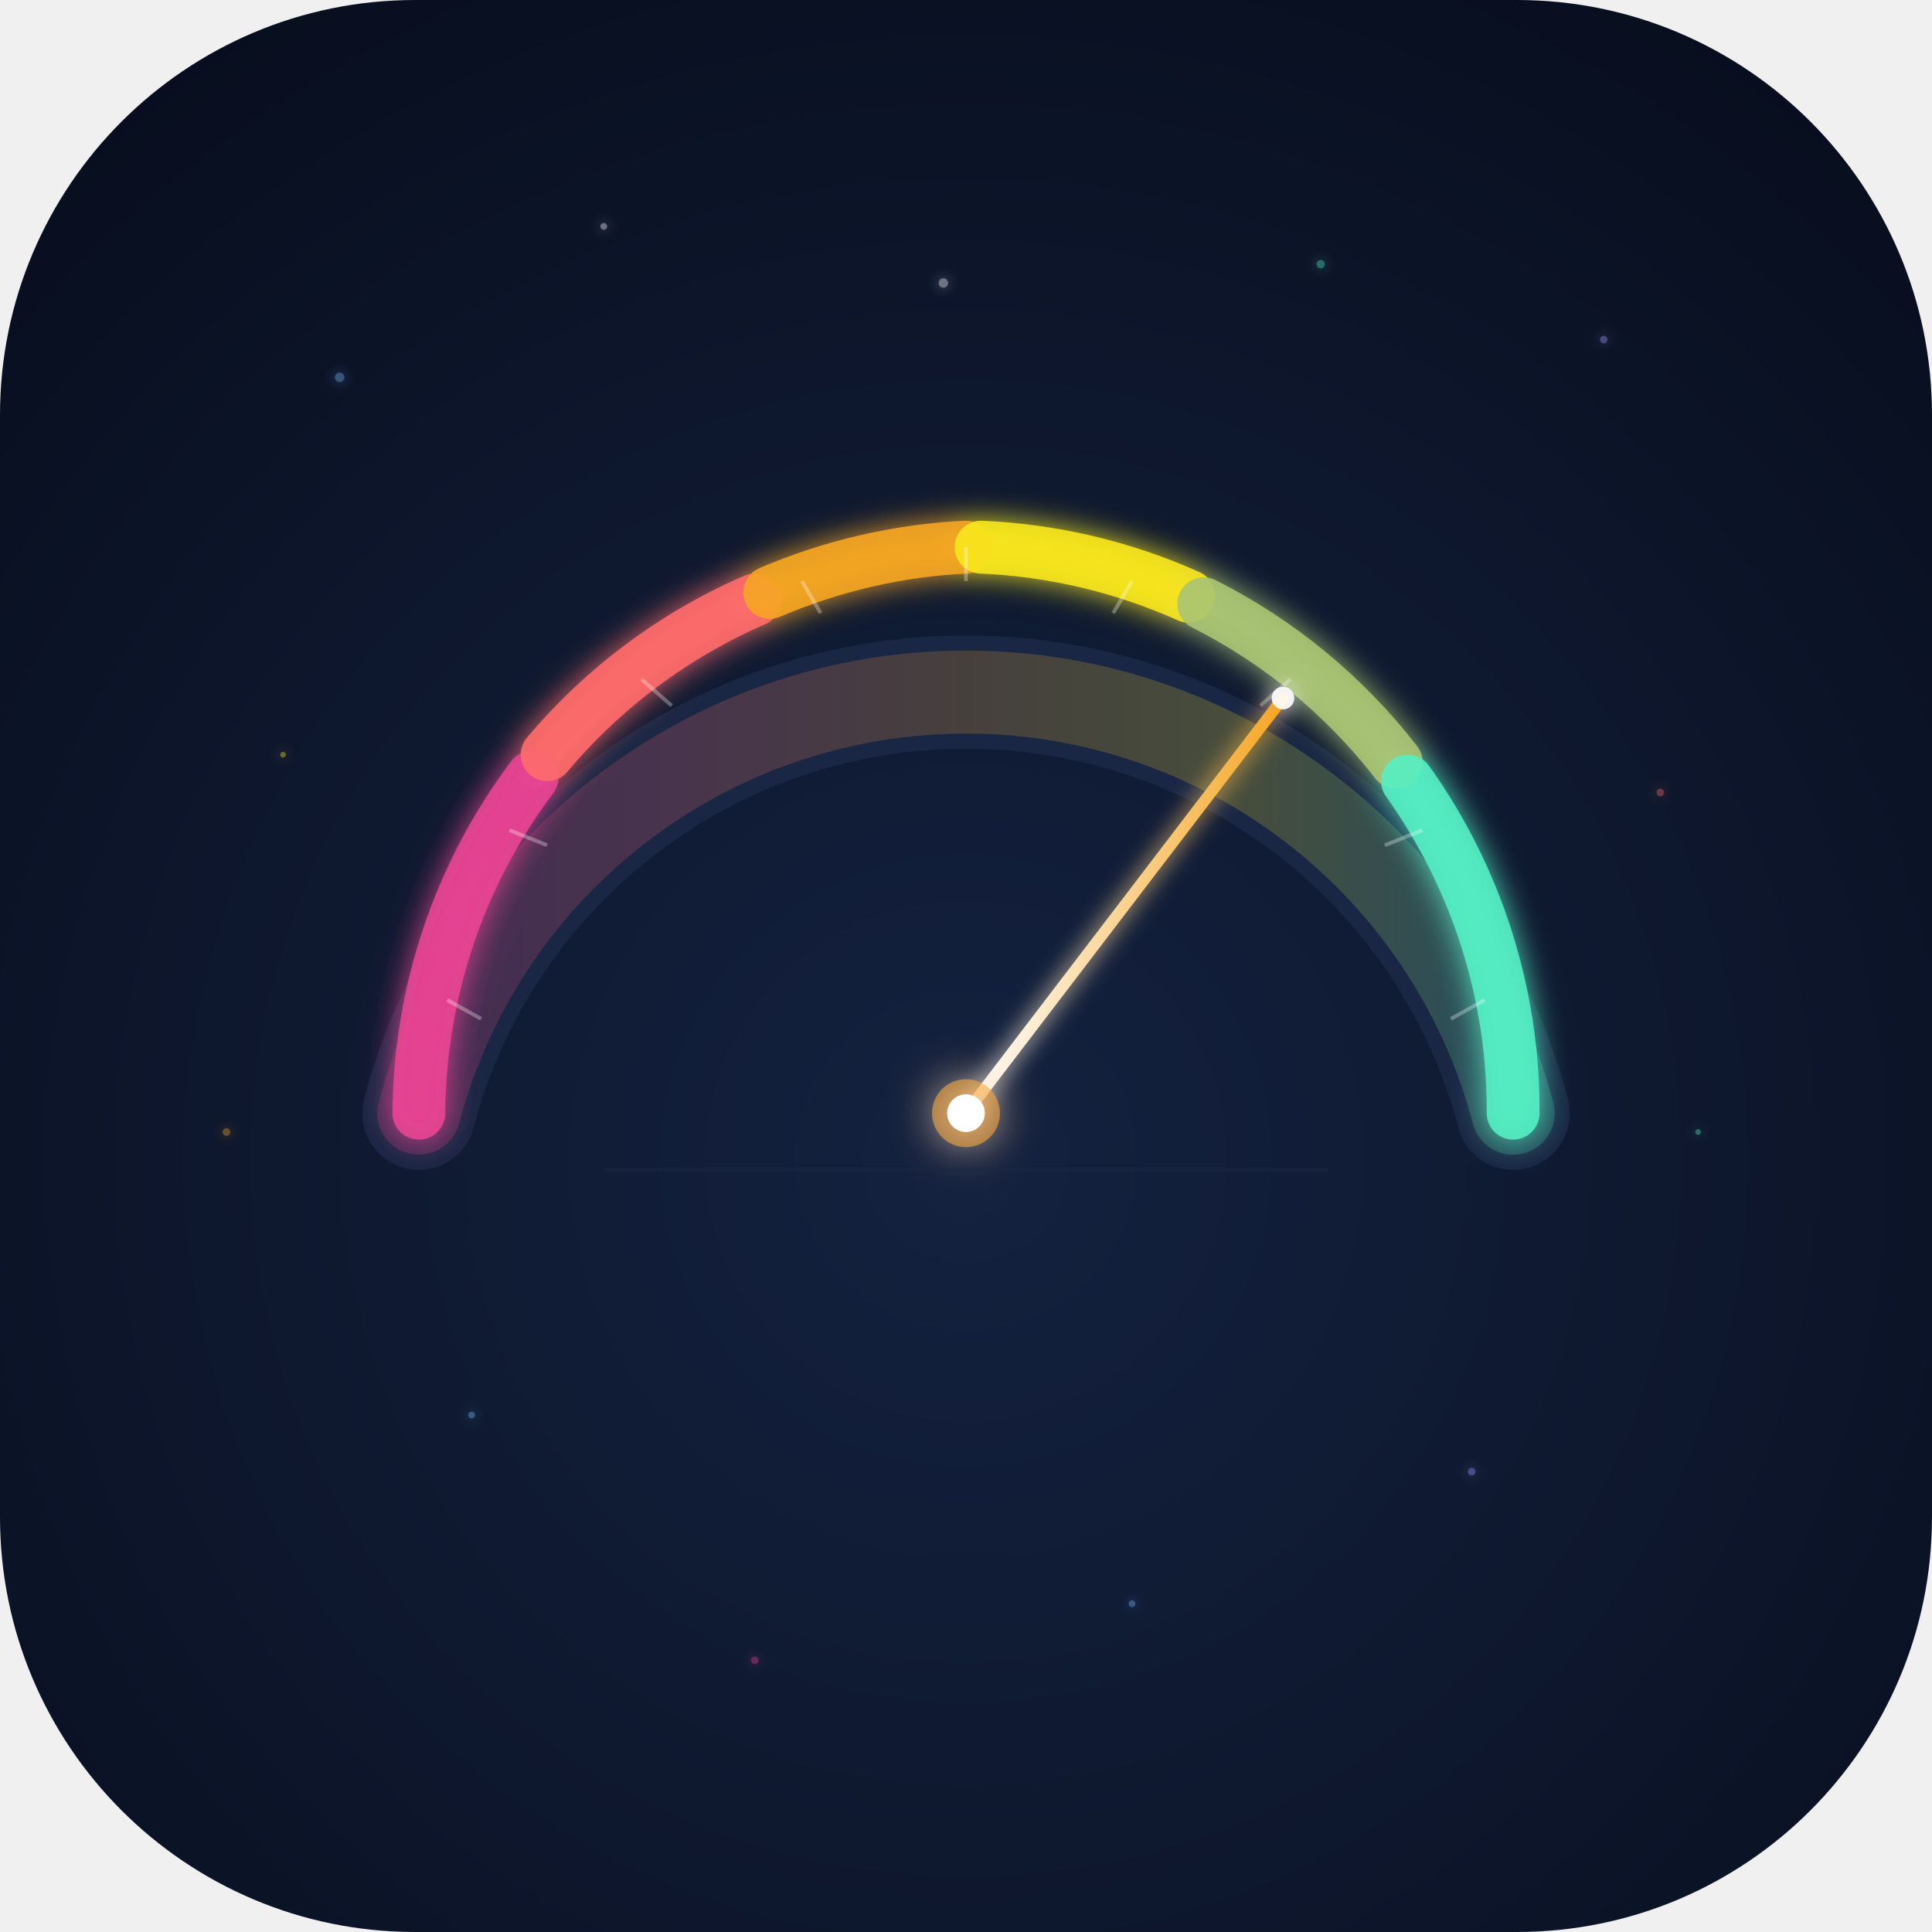
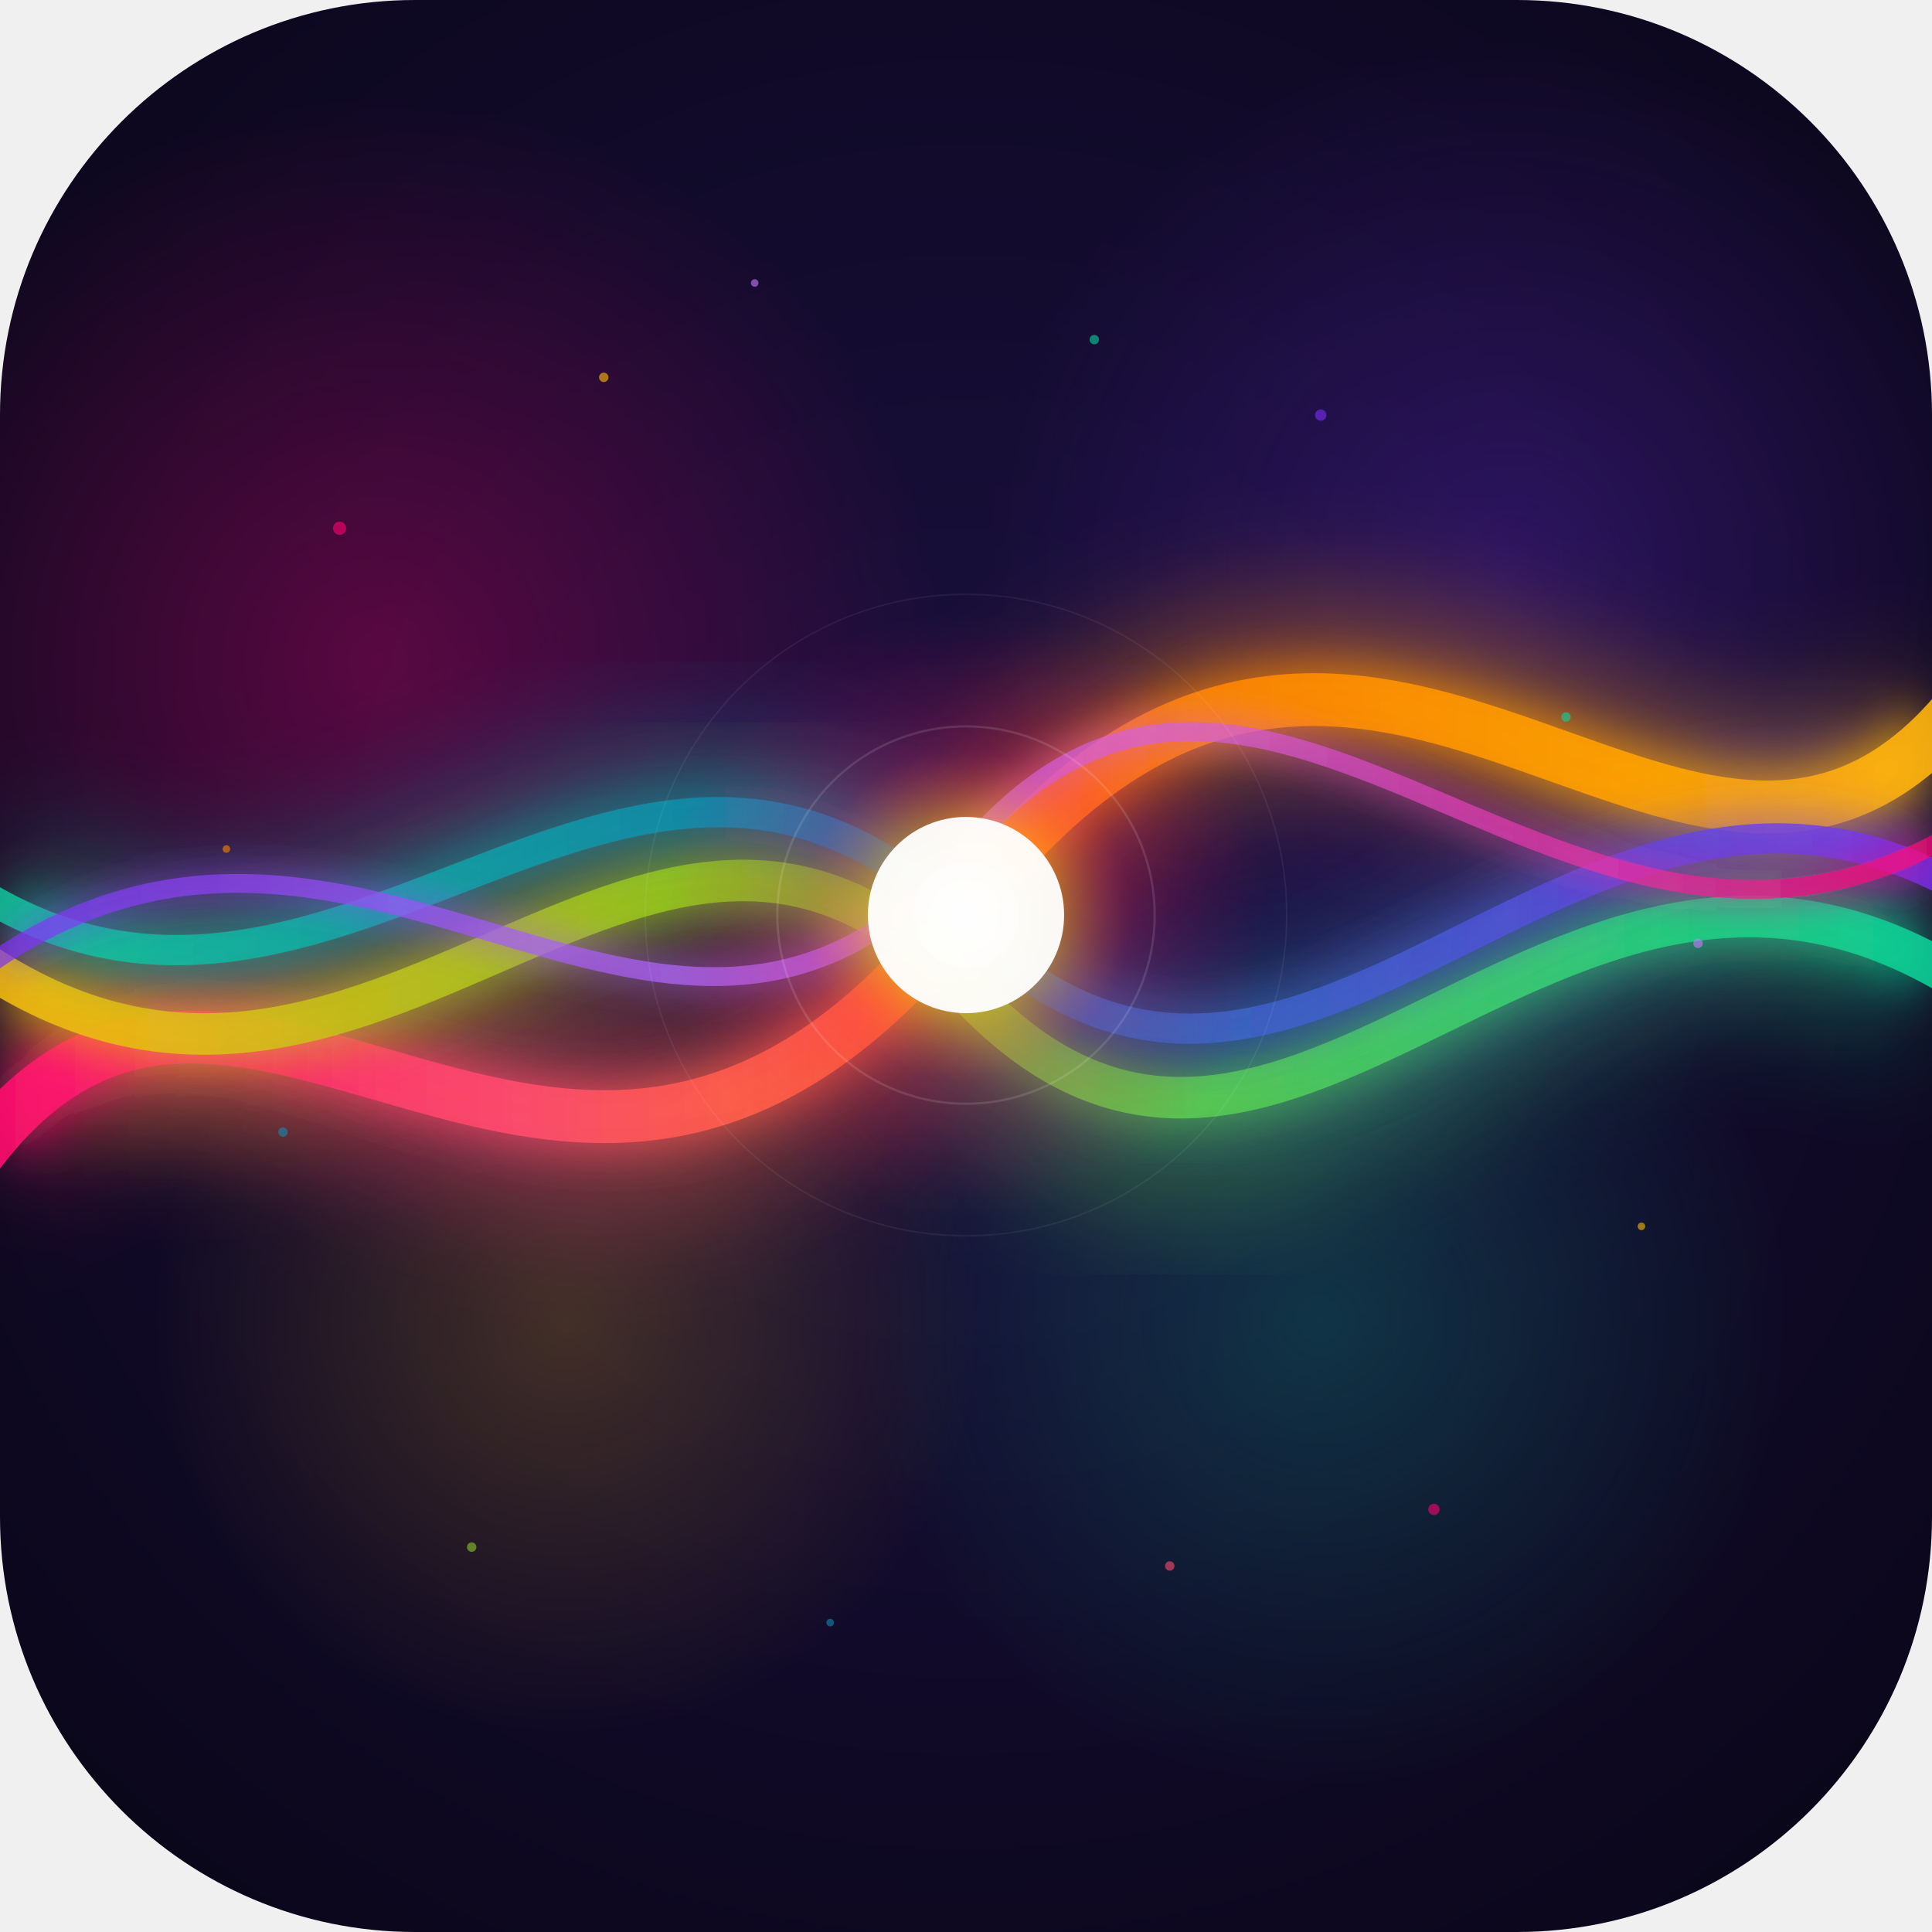
<svg xmlns="http://www.w3.org/2000/svg" width="1024" height="1024" viewBox="0 0 1024 1024">
  <defs>
-     <radialGradient id="bgGrad" cx="50%" cy="60%" r="70%">
-       <stop offset="0%" stop-color="#142240" />
-       <stop offset="100%" stop-color="#080e1e" />
+     <radialGradient id="bg" cx="50%" cy="45%" r="70%">
+       <stop offset="0%" stop-color="#1a1040" />
+       <stop offset="100%" stop-color="#0a0618" />
    </radialGradient>
-     <linearGradient id="spectrumGrad" x1="0%" y1="0%" x2="100%" y2="0%">
-       <stop offset="0%" stop-color="#E84393" />
-       <stop offset="25%" stop-color="#FF6B6B" />
-       <stop offset="50%" stop-color="#F5A623" />
-       <stop offset="75%" stop-color="#F8E71C" />
-       <stop offset="100%" stop-color="#55EFC4" />
+     <linearGradient id="wave1" x1="0%" y1="0%" x2="100%" y2="0%">
+       <stop offset="0%" stop-color="#FF006E" />
+       <stop offset="30%" stop-color="#FF4D6D" />
+       <stop offset="60%" stop-color="#FF8500" />
+       <stop offset="100%" stop-color="#FFBE0B" />
    </linearGradient>
-     <linearGradient id="needleGrad" x1="0%" y1="0%" x2="100%" y2="0%">
-       <stop offset="0%" stop-color="#FFFFFF" />
-       <stop offset="100%" stop-color="#F5A623" />
+     <linearGradient id="wave2" x1="0%" y1="0%" x2="100%" y2="0%">
+       <stop offset="0%" stop-color="#FFBE0B" />
+       <stop offset="40%" stop-color="#8AC926" />
+       <stop offset="100%" stop-color="#06D6A0" />
    </linearGradient>
-     <filter id="arcGlow" x="-20%" y="-20%" width="140%" height="140%">
-       <feGaussianBlur stdDeviation="8" result="blur" />
+     <linearGradient id="wave3" x1="0%" y1="0%" x2="100%" y2="0%">
+       <stop offset="0%" stop-color="#06D6A0" />
+       <stop offset="40%" stop-color="#118AB2" />
+       <stop offset="100%" stop-color="#7B2FF7" />
+     </linearGradient>
+     <linearGradient id="wave4" x1="0%" y1="0%" x2="100%" y2="0%">
+       <stop offset="0%" stop-color="#7B2FF7" />
+       <stop offset="50%" stop-color="#C77DFF" />
+       <stop offset="100%" stop-color="#FF006E" />
+     </linearGradient>
+     <radialGradient id="orb" cx="50%" cy="50%" r="50%">
+       <stop offset="0%" stop-color="#FFFFFF" stop-opacity="0.95" />
+       <stop offset="25%" stop-color="#FFBE0B" stop-opacity="0.6" />
+       <stop offset="55%" stop-color="#FF006E" stop-opacity="0.2" />
+       <stop offset="100%" stop-color="#FF006E" stop-opacity="0" />
+     </radialGradient>
+     <radialGradient id="glow1" cx="50%" cy="50%" r="50%">
+       <stop offset="0%" stop-color="#FF006E" stop-opacity="0.3" />
+       <stop offset="100%" stop-color="#FF006E" stop-opacity="0" />
+     </radialGradient>
+     <radialGradient id="glow2" cx="50%" cy="50%" r="50%">
+       <stop offset="0%" stop-color="#7B2FF7" stop-opacity="0.25" />
+       <stop offset="100%" stop-color="#7B2FF7" stop-opacity="0" />
+     </radialGradient>
+     <radialGradient id="glow3" cx="50%" cy="50%" r="50%">
+       <stop offset="0%" stop-color="#06D6A0" stop-opacity="0.2" />
+       <stop offset="100%" stop-color="#06D6A0" stop-opacity="0" />
+     </radialGradient>
+     <radialGradient id="glow4" cx="50%" cy="50%" r="50%">
+       <stop offset="0%" stop-color="#FFBE0B" stop-opacity="0.2" />
+       <stop offset="100%" stop-color="#FFBE0B" stop-opacity="0" />
+     </radialGradient>
+     <filter id="softGlow" x="-30%" y="-30%" width="160%" height="160%">
+       <feGaussianBlur stdDeviation="14" result="blur" />
      <feComposite in="SourceGraphic" in2="blur" operator="over" />
    </filter>
-     <filter id="needleGlow" x="-50%" y="-50%" width="200%" height="200%">
-       <feGaussianBlur stdDeviation="6" result="blur" />
+     <filter id="bigGlow" x="-50%" y="-50%" width="200%" height="200%">
+       <feGaussianBlur stdDeviation="30" />
+     </filter>
+     <filter id="medGlow" x="-40%" y="-40%" width="180%" height="180%">
+       <feGaussianBlur stdDeviation="10" result="blur" />
      <feComposite in="SourceGraphic" in2="blur" operator="over" />
    </filter>
-     <filter id="centerGlow" x="-100%" y="-100%" width="300%" height="300%">
-       <feGaussianBlur stdDeviation="12" result="blur" />
-       <feComposite in="SourceGraphic" in2="blur" operator="over" />
-     </filter>
-     <filter id="starGlow" x="-50%" y="-50%" width="200%" height="200%">
-       <feGaussianBlur stdDeviation="3" result="blur" />
-       <feComposite in="SourceGraphic" in2="blur" operator="over" />
-     </filter>
-     <clipPath id="roundedClip">
+     <clipPath id="clip">
      <rect width="1024" height="1024" rx="220" ry="220" />
    </clipPath>
  </defs>
-   <g clip-path="url(#roundedClip)">
-     <rect width="1024" height="1024" fill="url(#bgGrad)" />
-     <g filter="url(#starGlow)" opacity="0.4">
-       <circle cx="180" cy="200" r="2.5" fill="#74B9FF" />
-       <circle cx="850" cy="180" r="2" fill="#A29BFE" />
-       <circle cx="320" cy="120" r="1.8" fill="#FFFFFF" />
-       <circle cx="700" cy="140" r="2.2" fill="#55EFC4" />
-       <circle cx="150" cy="400" r="1.5" fill="#F8E71C" />
-       <circle cx="880" cy="420" r="2" fill="#FF6B6B" />
-       <circle cx="250" cy="750" r="1.8" fill="#74B9FF" />
-       <circle cx="780" cy="780" r="2" fill="#A29BFE" />
-       <circle cx="500" cy="150" r="2.5" fill="#FFFFFF" />
-       <circle cx="900" cy="600" r="1.5" fill="#55EFC4" />
-       <circle cx="120" cy="600" r="2" fill="#F5A623" />
-       <circle cx="600" cy="850" r="1.8" fill="#74B9FF" />
-       <circle cx="400" cy="880" r="2" fill="#E84393" />
+   <g clip-path="url(#clip)">
+     <rect width="1024" height="1024" fill="url(#bg)" />
+     <circle cx="200" cy="350" r="300" fill="url(#glow1)" />
+     <circle cx="800" cy="300" r="280" fill="url(#glow2)" />
+     <circle cx="700" cy="700" r="250" fill="url(#glow3)" />
+     <circle cx="300" cy="700" r="220" fill="url(#glow4)" />
+     <g filter="url(#bigGlow)" opacity="0.4">
+       <path d="M -80 700 C 80 320, 280 800, 512 480 C 744 160, 940 650, 1104 300" fill="none" stroke="url(#wave1)" stroke-width="90" stroke-linecap="round" />
    </g>
-     <path d="M 222 590 A 300 300 0 0 1 802 590" fill="none" stroke="#1A2744" stroke-width="60" stroke-linecap="round" />
-     <path d="M 222 590 A 300 300 0 0 1 802 590" fill="none" stroke="url(#spectrumGrad)" stroke-width="44" opacity="0.2" stroke-linecap="round" />
-     <g filter="url(#arcGlow)">
-       <path d="M 222 590 A 300 300 0 0 1 282 412" fill="none" stroke="#E84393" stroke-width="28" stroke-linecap="round" opacity="0.9" />
-       <path d="M 290 400 A 300 300 0 0 1 400 318" fill="none" stroke="#FF6B6B" stroke-width="28" stroke-linecap="round" opacity="0.9" />
-       <path d="M 408 314 A 300 300 0 0 1 512 290" fill="none" stroke="#F5A623" stroke-width="28" stroke-linecap="round" opacity="0.9" />
-       <path d="M 520 290 A 300 300 0 0 1 630 316" fill="none" stroke="#F8E71C" stroke-width="28" stroke-linecap="round" opacity="0.9" />
-       <path d="M 638 320 A 300 300 0 0 1 740 404" fill="none" stroke="#AAC573" stroke-width="28" stroke-linecap="round" opacity="0.9" />
-       <path d="M 746 414 A 300 300 0 0 1 802 590" fill="none" stroke="#55EFC4" stroke-width="28" stroke-linecap="round" opacity="0.9" />
+     <g filter="url(#bigGlow)" opacity="0.35">
+       <path d="M -50 500 C 200 700, 350 300, 512 530 C 674 760, 820 350, 1074 550" fill="none" stroke="url(#wave2)" stroke-width="75" stroke-linecap="round" />
    </g>
-     <g stroke="#FFFFFF" stroke-width="2" opacity="0.3">
-       <line x1="237" y1="530" x2="255" y2="540" />
-       <line x1="270" y1="440" x2="290" y2="448" />
-       <line x1="340" y1="360" x2="356" y2="374" />
-       <line x1="425" y1="308" x2="435" y2="325" />
-       <line x1="512" y1="290" x2="512" y2="308" />
-       <line x1="600" y1="308" x2="590" y2="325" />
-       <line x1="684" y1="360" x2="668" y2="374" />
-       <line x1="754" y1="440" x2="734" y2="448" />
-       <line x1="787" y1="530" x2="769" y2="540" />
+     <g filter="url(#bigGlow)" opacity="0.35">
+       <path d="M -50 440 C 180 620, 320 280, 512 490 C 704 700, 850 320, 1074 470" fill="none" stroke="url(#wave3)" stroke-width="65" stroke-linecap="round" />
    </g>
-     <g filter="url(#needleGlow)">
-       <line x1="512" y1="590" x2="680" y2="370" stroke="url(#needleGrad)" stroke-width="6" stroke-linecap="round" />
-       <circle cx="680" cy="370" r="6" fill="#FFFFFF" opacity="0.9" />
+     <g filter="url(#softGlow)">
+       <path d="M -60 700 C 90 340, 280 780, 512 480 C 744 180, 930 630, 1084 300" fill="none" stroke="url(#wave1)" stroke-width="28" stroke-linecap="round" opacity="0.9" />
    </g>
-     <g filter="url(#centerGlow)">
-       <circle cx="512" cy="590" r="18" fill="#F5A623" opacity="0.6" />
-       <circle cx="512" cy="590" r="10" fill="#FFFFFF" />
+     <g filter="url(#softGlow)">
+       <path d="M -30 495 C 190 670, 340 340, 512 525 C 684 710, 830 370, 1054 530" fill="none" stroke="url(#wave2)" stroke-width="22" stroke-linecap="round" opacity="0.85" />
    </g>
-     <line x1="320" y1="620" x2="704" y2="620" stroke="#1A2744" stroke-width="2" opacity="0.5" />
+     <g filter="url(#softGlow)">
+       <path d="M -30 460 C 170 610, 330 310, 512 490 C 694 670, 840 340, 1054 480" fill="none" stroke="url(#wave3)" stroke-width="16" stroke-linecap="round" opacity="0.8" />
+     </g>
+     <g filter="url(#medGlow)">
+       <path d="M -30 530 C 180 350, 350 640, 512 450 C 674 260, 840 580, 1054 430" fill="none" stroke="url(#wave4)" stroke-width="10" stroke-linecap="round" opacity="0.7" />
+     </g>
+     <circle cx="512" cy="485" r="160" fill="url(#orb)" />
+     <circle cx="512" cy="485" r="52" fill="white" opacity="0.95" />
+     <circle cx="512" cy="485" r="28" fill="white" opacity="0.4" />
+     <g opacity="0.6">
+       <circle cx="180" cy="280" r="3.5" fill="#FF006E" />
+       <circle cx="320" cy="200" r="2.5" fill="#FFBE0B" />
+       <circle cx="700" cy="220" r="3" fill="#7B2FF7" />
+       <circle cx="830" cy="380" r="2.5" fill="#06D6A0" />
+       <circle cx="150" cy="600" r="2.5" fill="#118AB2" />
+       <circle cx="400" cy="150" r="2" fill="#C77DFF" />
+       <circle cx="620" cy="830" r="2.5" fill="#FF4D6D" />
+       <circle cx="870" cy="650" r="2" fill="#FFBE0B" />
+       <circle cx="250" cy="820" r="2.5" fill="#8AC926" />
+       <circle cx="760" cy="800" r="3" fill="#FF006E" />
+       <circle cx="440" cy="860" r="2" fill="#118AB2" />
+       <circle cx="580" cy="180" r="2.5" fill="#06D6A0" />
+       <circle cx="900" cy="500" r="2.5" fill="#C77DFF" />
+       <circle cx="120" cy="450" r="2" fill="#FF8500" />
+     </g>
+     <circle cx="512" cy="485" r="100" fill="none" stroke="white" stroke-width="1.2" opacity="0.12" />
+     <circle cx="512" cy="485" r="170" fill="none" stroke="white" stroke-width="0.8" opacity="0.06" />
  </g>
</svg>
